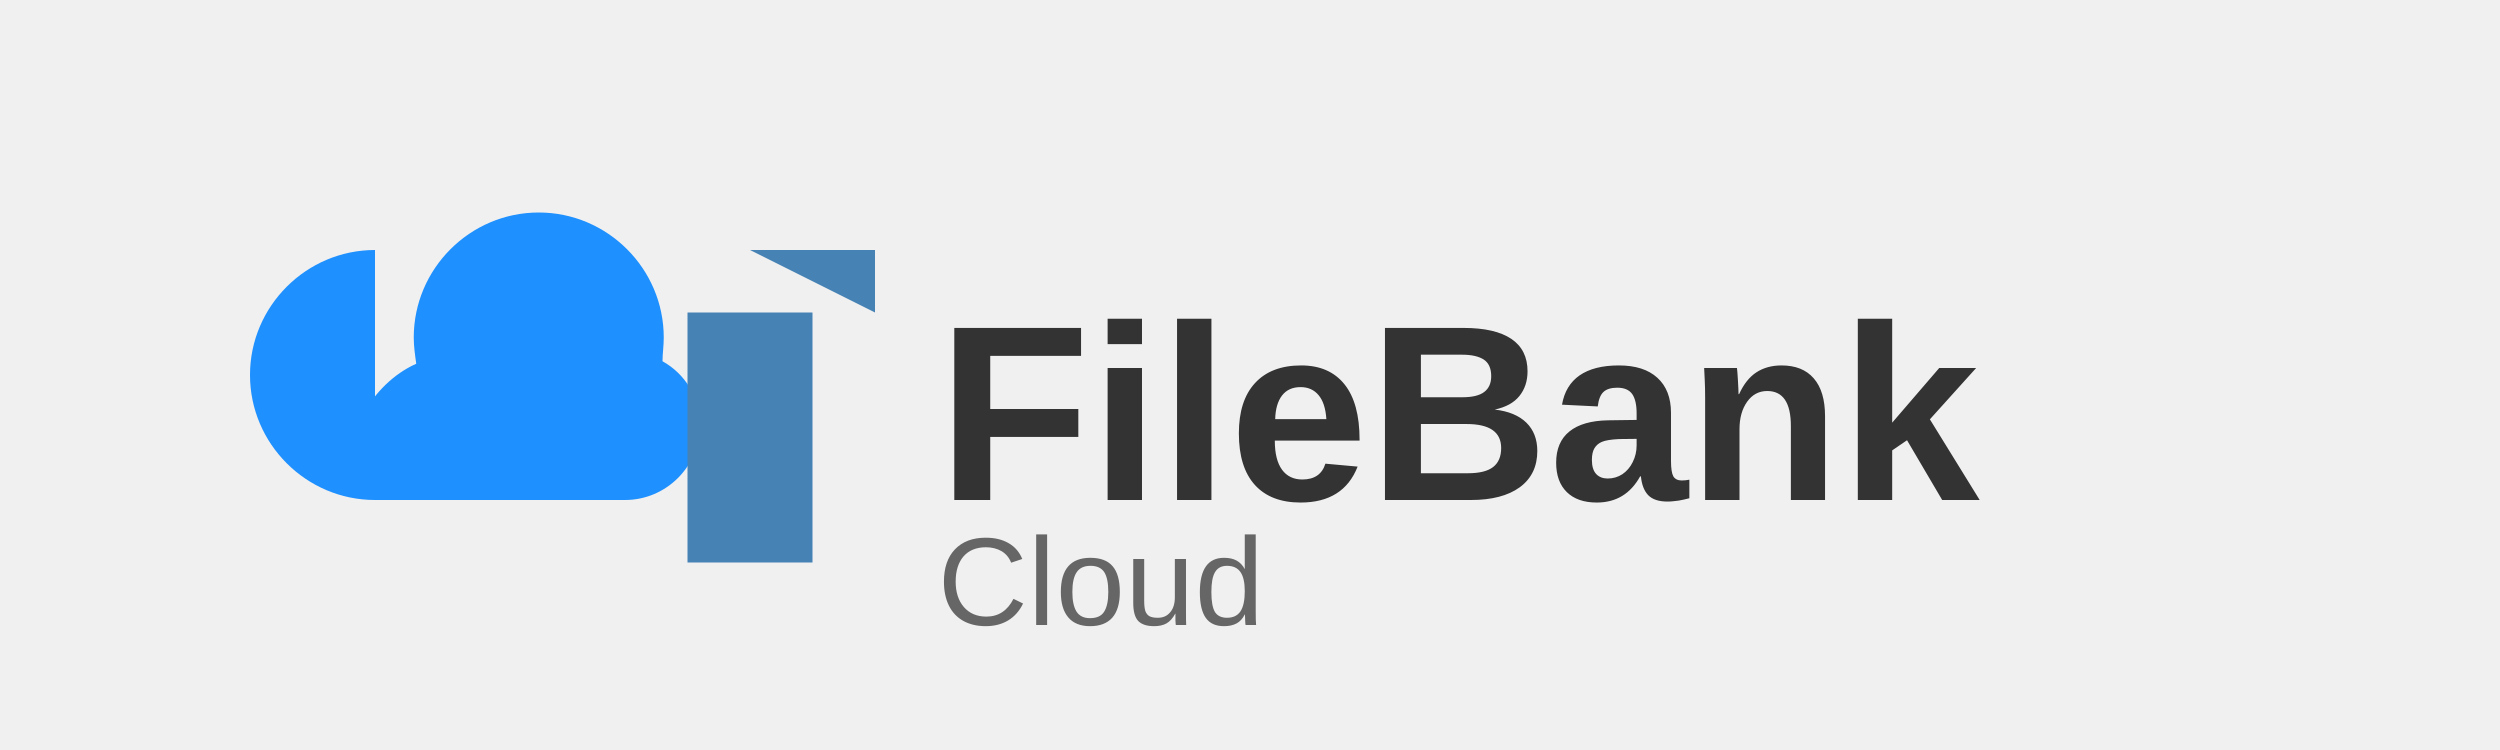
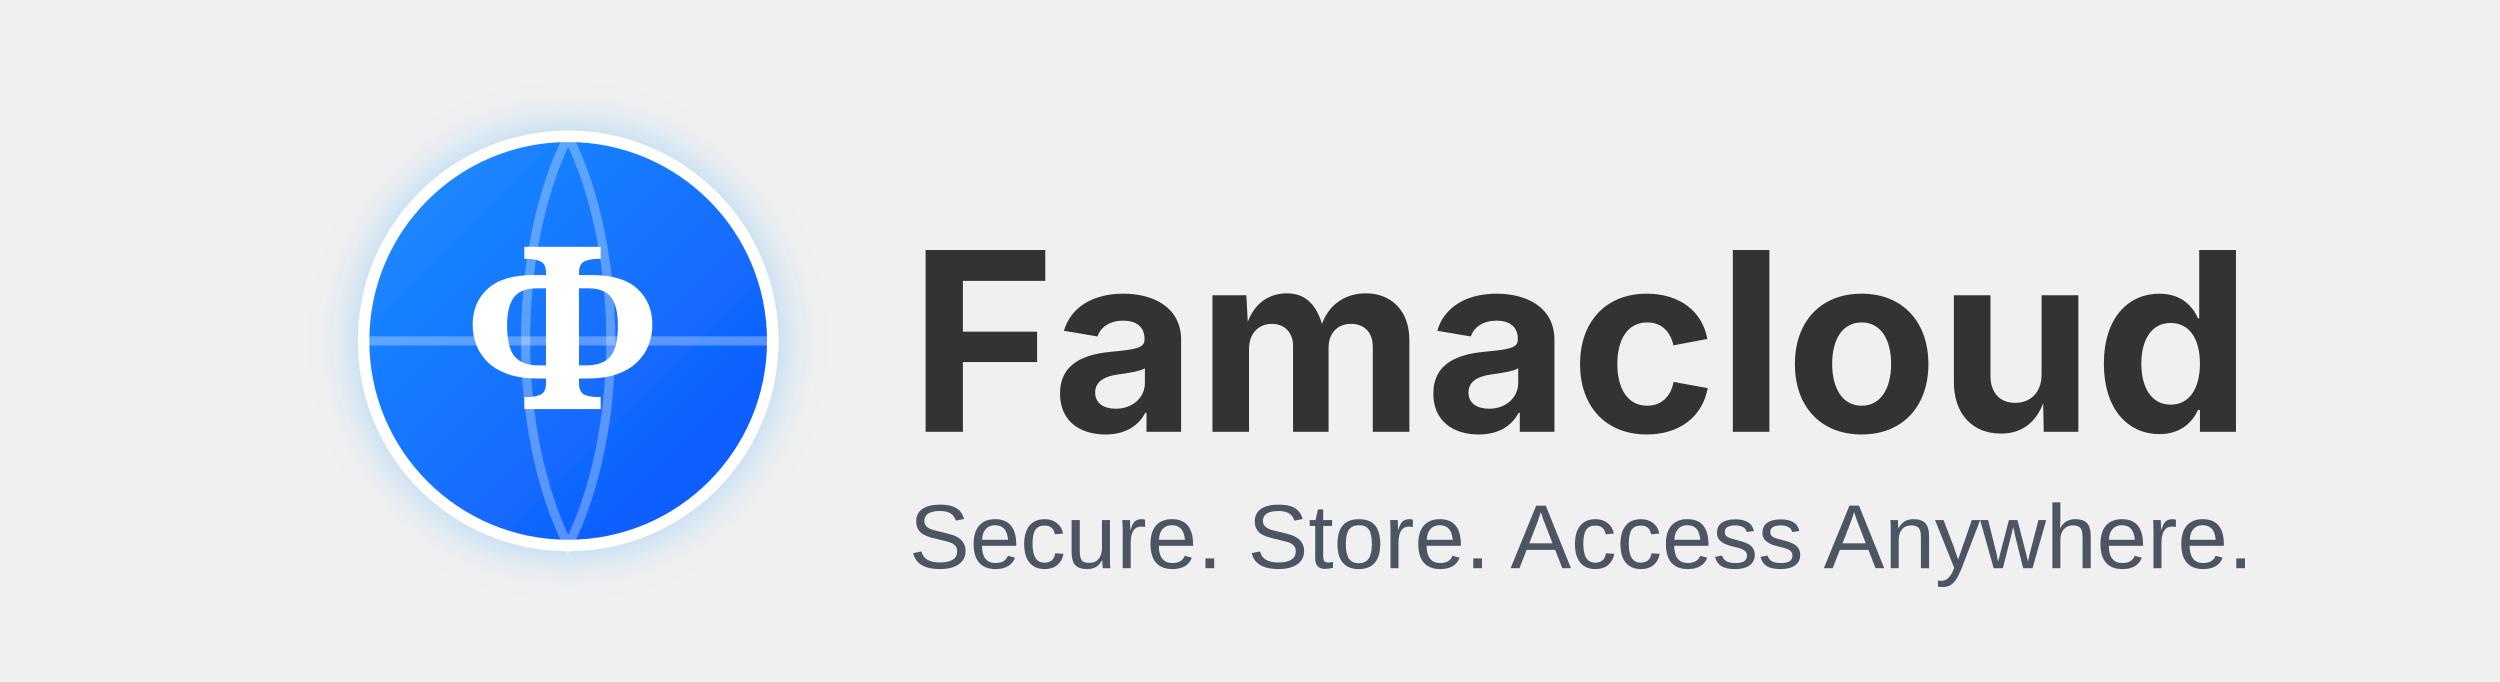
- <svg xmlns="http://www.w3.org/2000/svg" width="200" height="60" viewBox="0 0 200 60">
-   <path d="M30 20c-5.5 0-10 4.5-10 10s4.5 10 10 10h20c3.3 0 6-2.7 6-6 0-2.2-1.2-4.1-3-5.1 0-0.6 0.1-1.2 0.1-1.9 0-5.5-4.5-10-10-10s-10 4.5-10 10c0 0.7 0.1 1.4 0.2 2.1-1.8 0.8-3.3 2.3-4.3 4.1H30z" fill="#1E90FF" />
-   <path d="M55 25h10v20h-10z" fill="#4682B4" />
-   <path d="M60 20l10 5v-5z" fill="#4682B4" />
-   <text x="75" y="40" font-family="Arial, sans-serif" font-size="20" font-weight="bold" fill="#333">FileBank</text>
-   <text x="75" y="50" font-family="Arial, sans-serif" font-size="10" fill="#666">Cloud</text>
+ <svg xmlns="http://www.w3.org/2000/svg" width="220" height="60" viewBox="0 0 220 60">
+   <defs>
+     <linearGradient id="globeGrad" x1="0%" y1="0%" x2="100%" y2="100%">
+       <stop offset="0%" stop-color="#1E90FF" />
+       <stop offset="100%" stop-color="#0B53ff" />
+     </linearGradient>
+     <linearGradient id="textGrad" x1="0%" y1="0%" x2="100%" y2="0%">
+       <stop offset="0%" stop-color="#1E90FF " />
+       <stop offset="100%" stop-color="#1E90FF" />
+     </linearGradient>
+     <filter id="glow" x="-50%" y="-50%" width="200%" height="200%">
+       <feDropShadow dx="0" dy="0" stdDeviation="2" flood-color="#1E90FF" flood-opacity="0.3" />
+     </filter>
+   </defs>
+   <circle cx="50" cy="30" r="18" fill="url(#globeGrad)" stroke="#fff" stroke-width="1" filter="url(#glow)" />
+   <path d="M50 12 A18 18 0 1 1 49.99 12" stroke="#fff" stroke-width="0.8" fill="none" opacity="0.3" />
+   <path d="M32 30 H68" stroke="#fff" stroke-width="0.8" opacity="0.3" />
+   <path d="M50 12 C55 22, 55 38, 50 48 C45 38, 45 22, 50 12" stroke="#fff" stroke-width="0.8" opacity="0.3" fill="none" />
+   <text x="41" y="36" font-family="Georgia, serif" font-size="20" fill="#fff" font-weight="bold">Φ</text>
+   <text x="80" y="38" font-family="Inter, Poppins, sans-serif" font-size="22" font-weight="700" fill="#333">
+     Famacloud
+   </text>
+   <text x="80" y="50" font-family="Manrope, Arial, sans-serif" font-size="8" fill="#4B5563">
+     Secure. Store. Access Anywhere.
+   </text>
</svg>
